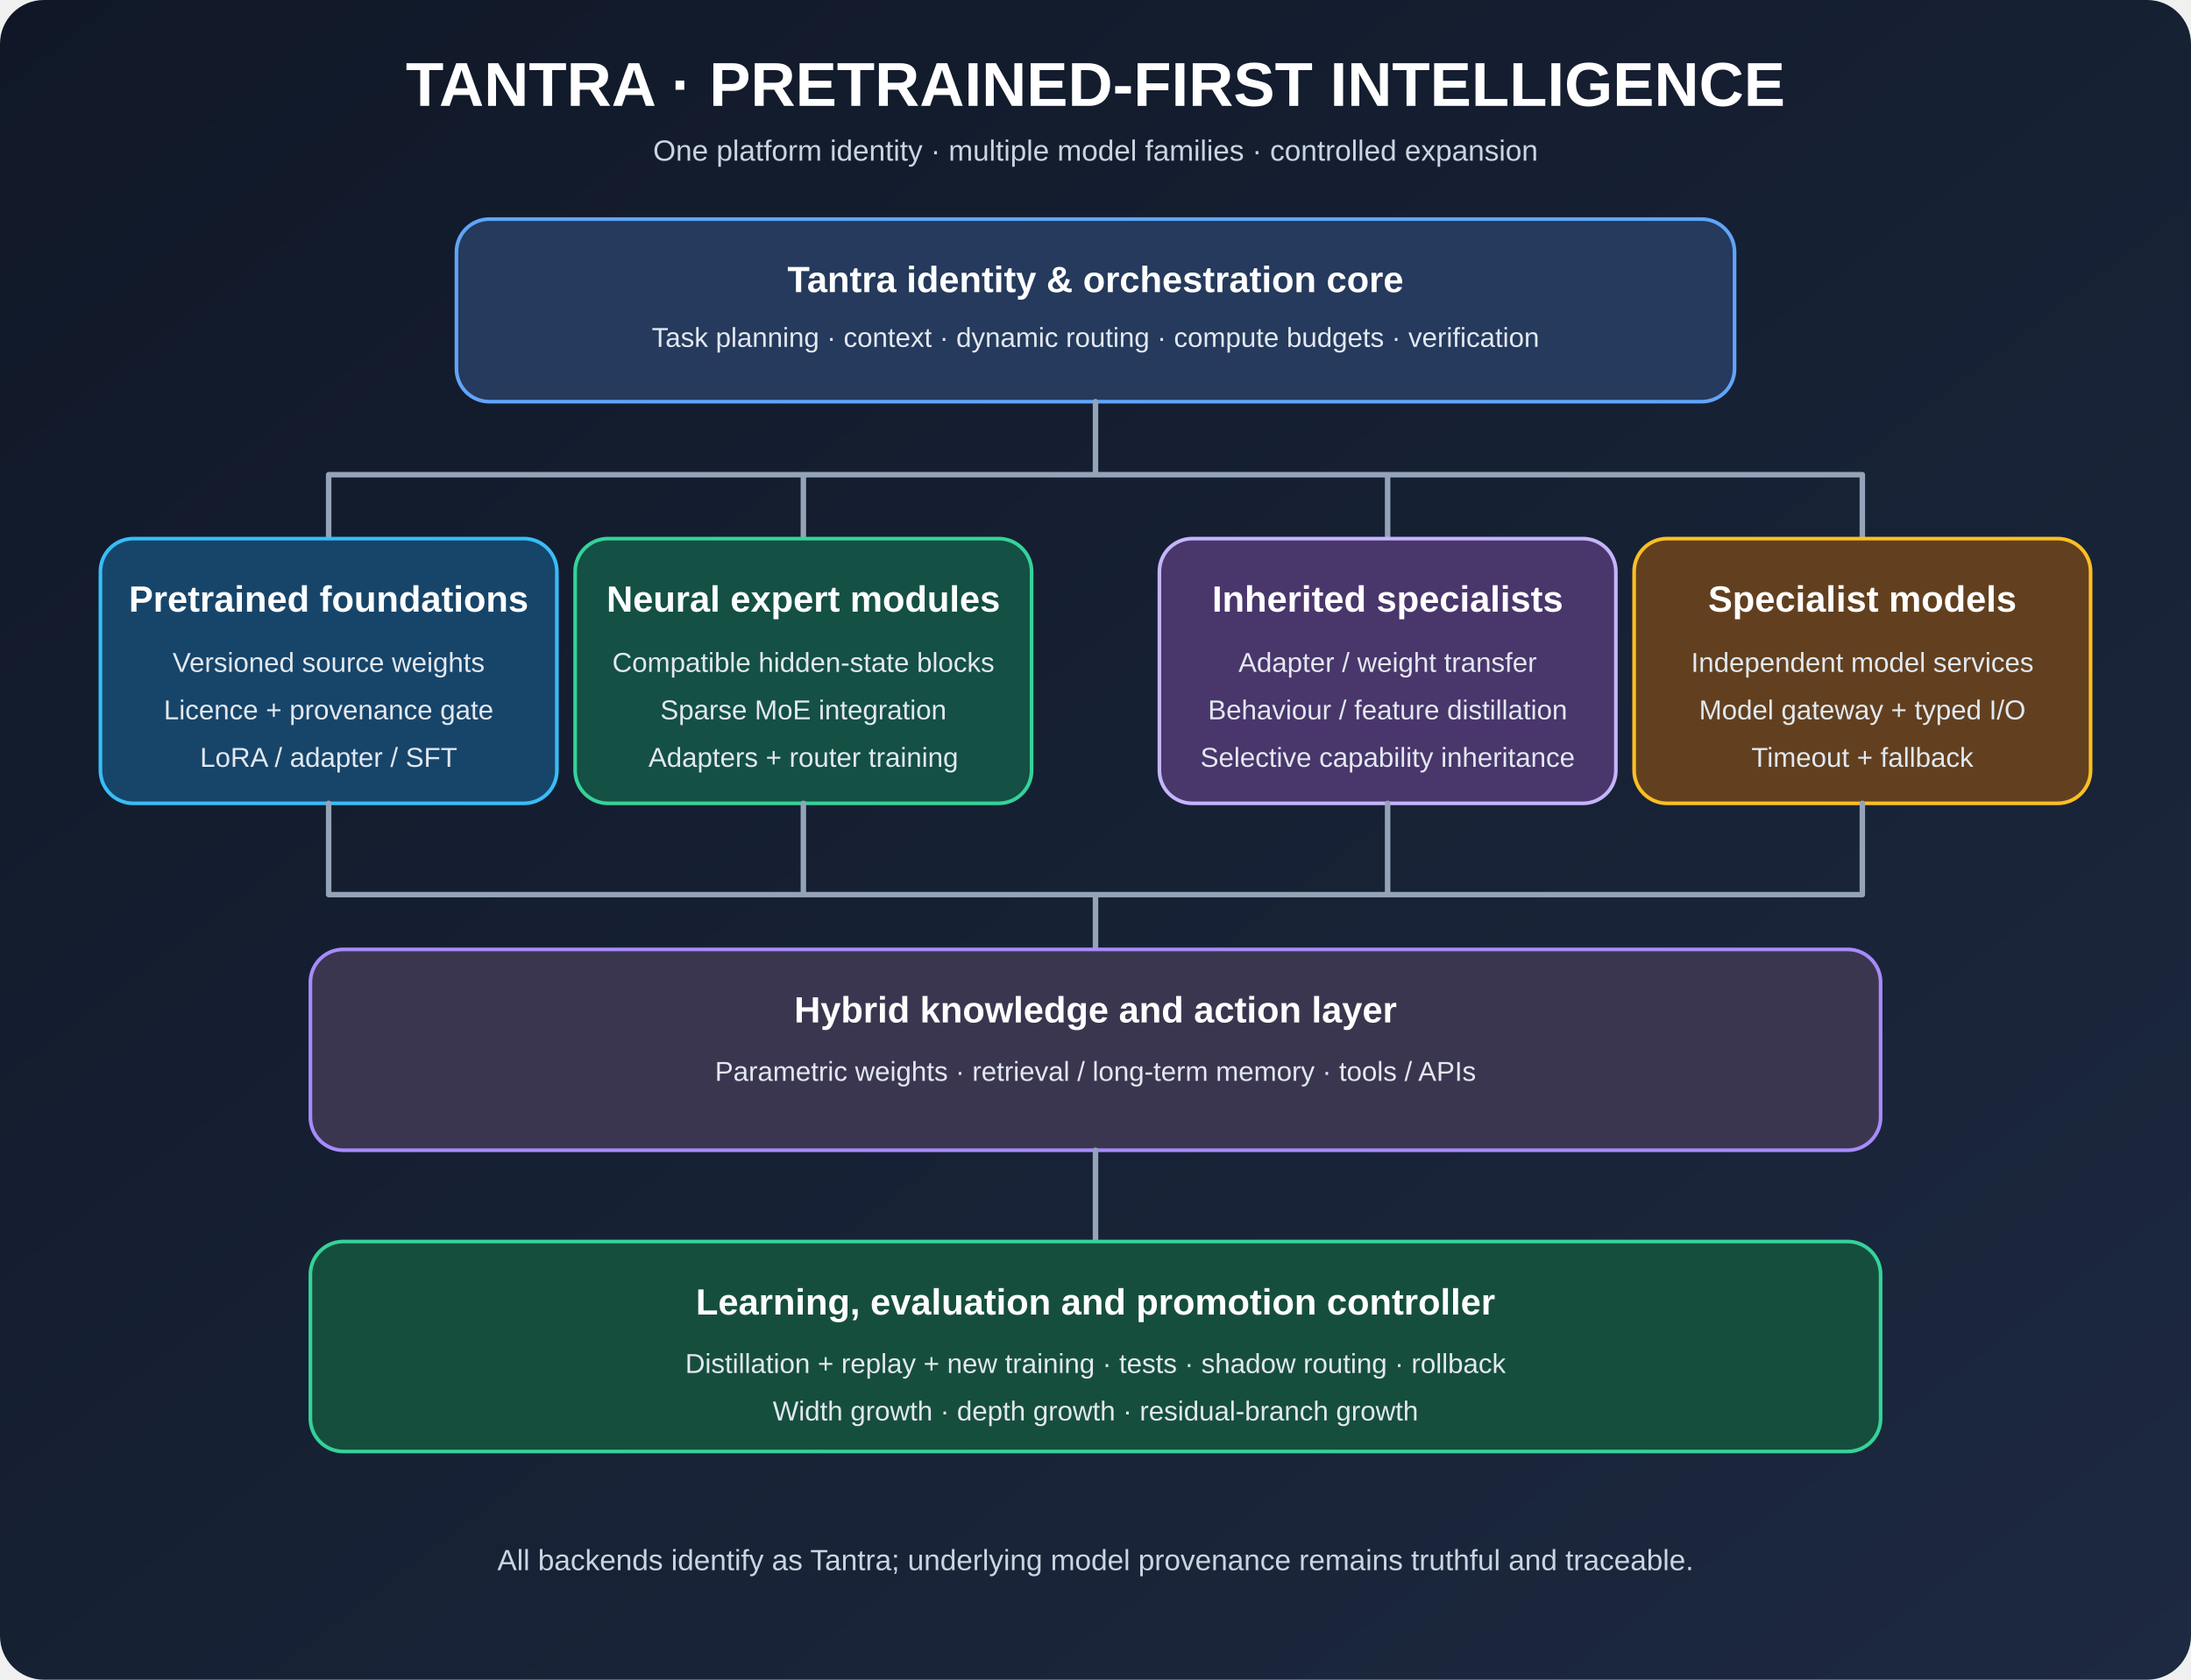
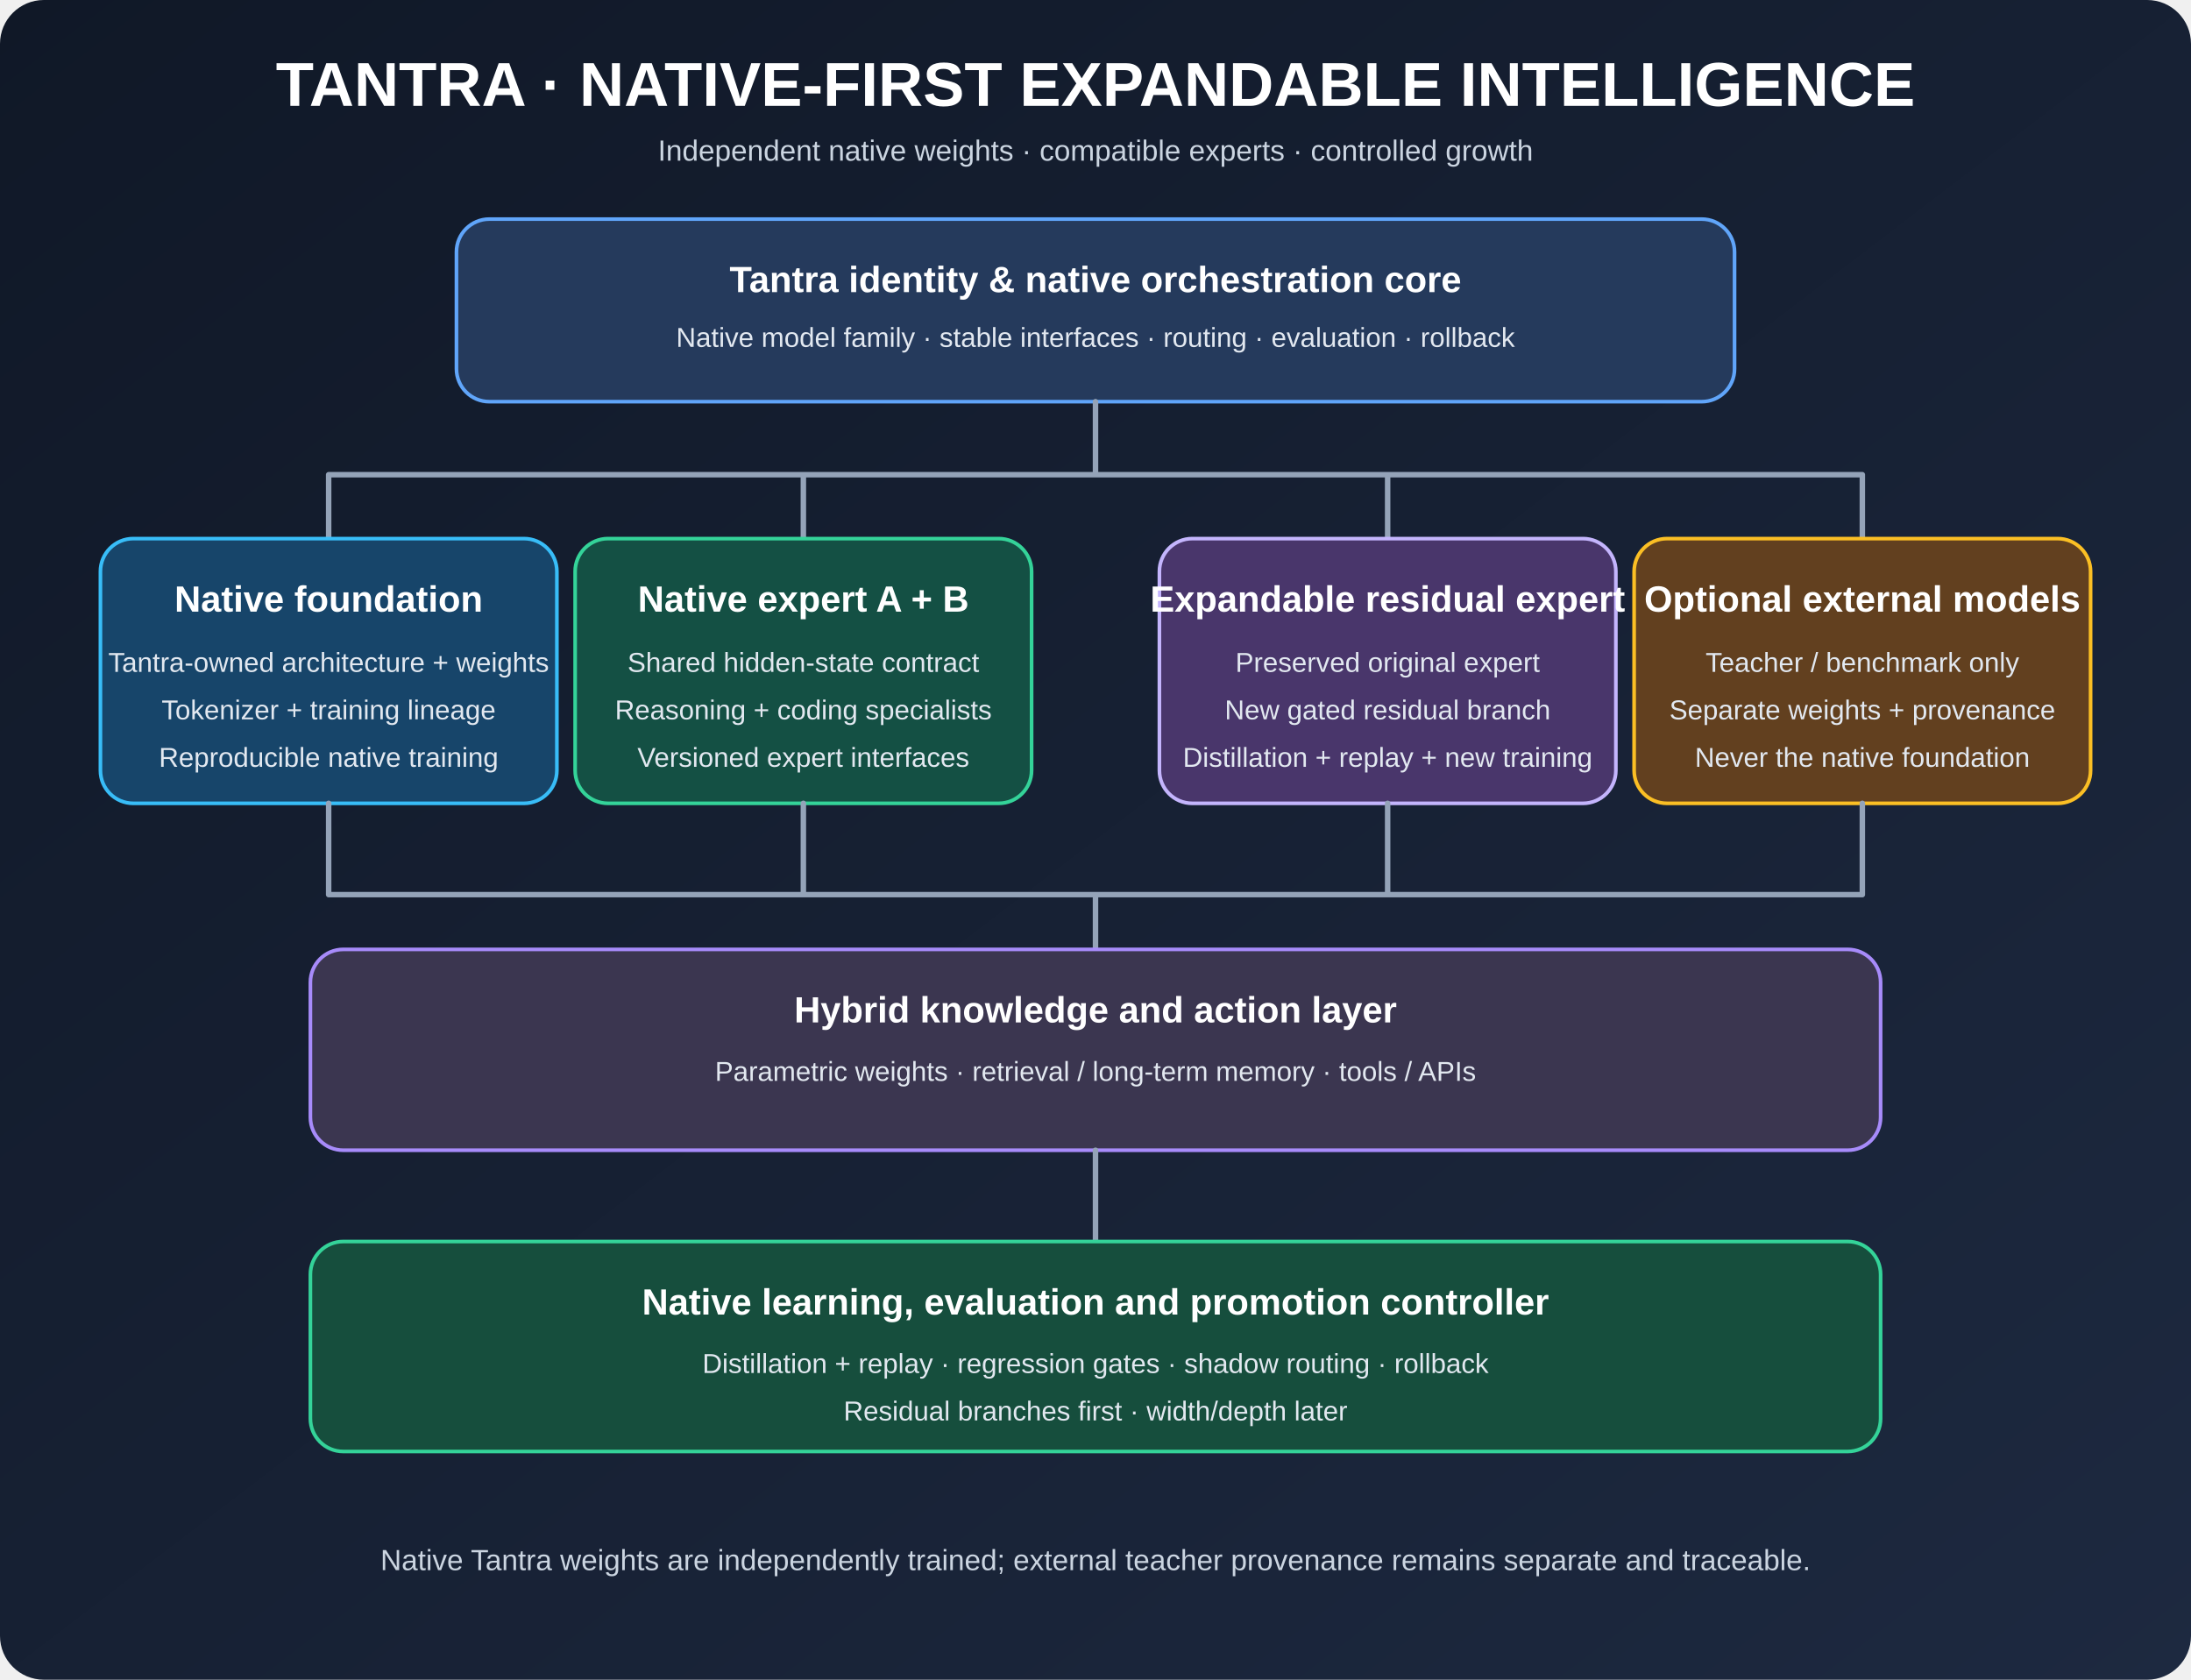
<svg xmlns="http://www.w3.org/2000/svg" width="1200" height="920" viewBox="0 0 1200 920" role="img" aria-labelledby="title desc">
  <defs>
    <linearGradient id="bg" x1="0" y1="0" x2="1" y2="1">
      <stop offset="0" stop-color="#101827" />
      <stop offset="1" stop-color="#1d2940" />
    </linearGradient>
    <style>
    .h{font:700 34px Arial,sans-serif;fill:#fff}.sub{font:16px Arial,sans-serif;fill:#cbd5e1}
    .box{rx:18;stroke-width:2}.t{font:700 20px Arial,sans-serif;fill:#fff}.s{font:15px Arial,sans-serif;fill:#e2e8f0}
    .line{stroke:#94a3b8;stroke-width:3;fill:none;stroke-linecap:round;stroke-linejoin:round}
  </style>
  </defs>
  <rect width="1200" height="920" rx="24" fill="url(#bg)" />
-   <text x="600" y="58" text-anchor="middle" class="h">TANTRA · PRETRAINED-FIRST INTELLIGENCE</text>
-   <text x="600" y="88" text-anchor="middle" class="sub">One platform identity · multiple model families · controlled expansion</text>
+   <text x="600" y="58" text-anchor="middle" class="h">TANTRA · NATIVE-FIRST EXPANDABLE INTELLIGENCE</text>
+   <text x="600" y="88" text-anchor="middle" class="sub">Independent native weights · compatible experts · controlled growth</text>
  <rect x="250" y="120" width="700" height="100" class="box" fill="#253a5c" stroke="#60a5fa" />
-   <text x="600" y="160" text-anchor="middle" class="t">Tantra identity &amp; orchestration core</text>
-   <text x="600" y="190" text-anchor="middle" class="s">Task planning · context · dynamic routing · compute budgets · verification</text>
+   <text x="600" y="160" text-anchor="middle" class="t">Tantra identity &amp; native orchestration core</text>
+   <text x="600" y="190" text-anchor="middle" class="s">Native model family · stable interfaces · routing · evaluation · rollback</text>
  <path d="M600 220 V260 M180 260 H1020 M180 260 V295 M440 260 V295 M760 260 V295 M1020 260 V295" class="line" />
  <rect x="55" y="295" width="250" height="145" class="box" fill="#17456a" stroke="#38bdf8" />
-   <text x="180" y="335" text-anchor="middle" class="t">Pretrained foundations</text>
-   <text x="180" y="368" text-anchor="middle" class="s">Versioned source weights</text>
-   <text x="180" y="394" text-anchor="middle" class="s">Licence + provenance gate</text>
-   <text x="180" y="420" text-anchor="middle" class="s">LoRA / adapter / SFT</text>
+   <text x="180" y="335" text-anchor="middle" class="t">Native foundation</text>
+   <text x="180" y="368" text-anchor="middle" class="s">Tantra-owned architecture + weights</text>
+   <text x="180" y="394" text-anchor="middle" class="s">Tokenizer + training lineage</text>
+   <text x="180" y="420" text-anchor="middle" class="s">Reproducible native training</text>
  <rect x="315" y="295" width="250" height="145" class="box" fill="#145044" stroke="#34d399" />
-   <text x="440" y="335" text-anchor="middle" class="t">Neural expert modules</text>
-   <text x="440" y="368" text-anchor="middle" class="s">Compatible hidden-state blocks</text>
-   <text x="440" y="394" text-anchor="middle" class="s">Sparse MoE integration</text>
-   <text x="440" y="420" text-anchor="middle" class="s">Adapters + router training</text>
+   <text x="440" y="335" text-anchor="middle" class="t">Native expert A + B</text>
+   <text x="440" y="368" text-anchor="middle" class="s">Shared hidden-state contract</text>
+   <text x="440" y="394" text-anchor="middle" class="s">Reasoning + coding specialists</text>
+   <text x="440" y="420" text-anchor="middle" class="s">Versioned expert interfaces</text>
  <rect x="635" y="295" width="250" height="145" class="box" fill="#49366b" stroke="#c4b5fd" />
-   <text x="760" y="335" text-anchor="middle" class="t">Inherited specialists</text>
-   <text x="760" y="368" text-anchor="middle" class="s">Adapter / weight transfer</text>
-   <text x="760" y="394" text-anchor="middle" class="s">Behaviour / feature distillation</text>
-   <text x="760" y="420" text-anchor="middle" class="s">Selective capability inheritance</text>
+   <text x="760" y="335" text-anchor="middle" class="t">Expandable residual expert</text>
+   <text x="760" y="368" text-anchor="middle" class="s">Preserved original expert</text>
+   <text x="760" y="394" text-anchor="middle" class="s">New gated residual branch</text>
+   <text x="760" y="420" text-anchor="middle" class="s">Distillation + replay + new training</text>
  <rect x="895" y="295" width="250" height="145" class="box" fill="#62401f" stroke="#fbbf24" />
-   <text x="1020" y="335" text-anchor="middle" class="t">Specialist models</text>
-   <text x="1020" y="368" text-anchor="middle" class="s">Independent model services</text>
-   <text x="1020" y="394" text-anchor="middle" class="s">Model gateway + typed I/O</text>
-   <text x="1020" y="420" text-anchor="middle" class="s">Timeout + fallback</text>
+   <text x="1020" y="335" text-anchor="middle" class="t">Optional external models</text>
+   <text x="1020" y="368" text-anchor="middle" class="s">Teacher / benchmark only</text>
+   <text x="1020" y="394" text-anchor="middle" class="s">Separate weights + provenance</text>
+   <text x="1020" y="420" text-anchor="middle" class="s">Never the native foundation</text>
  <path d="M180 440 V490 H600 V520 M440 440 V490 M760 440 V490 M1020 440 V490 H600" class="line" />
  <rect x="170" y="520" width="860" height="110" class="box" fill="#3b3650" stroke="#a78bfa" />
  <text x="600" y="560" text-anchor="middle" class="t">Hybrid knowledge and action layer</text>
  <text x="600" y="592" text-anchor="middle" class="s">Parametric weights · retrieval / long-term memory · tools / APIs</text>
  <path d="M600 630 V680" class="line" />
  <rect x="170" y="680" width="860" height="115" class="box" fill="#164e3d" stroke="#34d399" />
-   <text x="600" y="720" text-anchor="middle" class="t">Learning, evaluation and promotion controller</text>
-   <text x="600" y="752" text-anchor="middle" class="s">Distillation + replay + new training · tests · shadow routing · rollback</text>
-   <text x="600" y="778" text-anchor="middle" class="s">Width growth · depth growth · residual-branch growth</text>
-   <text x="600" y="860" text-anchor="middle" class="sub">All backends identify as Tantra; underlying model provenance remains truthful and traceable.</text>
+   <text x="600" y="720" text-anchor="middle" class="t">Native learning, evaluation and promotion controller</text>
+   <text x="600" y="752" text-anchor="middle" class="s">Distillation + replay · regression gates · shadow routing · rollback</text>
+   <text x="600" y="778" text-anchor="middle" class="s">Residual branches first · width/depth later</text>
+   <text x="600" y="860" text-anchor="middle" class="sub">Native Tantra weights are independently trained; external teacher provenance remains separate and traceable.</text>
</svg>
